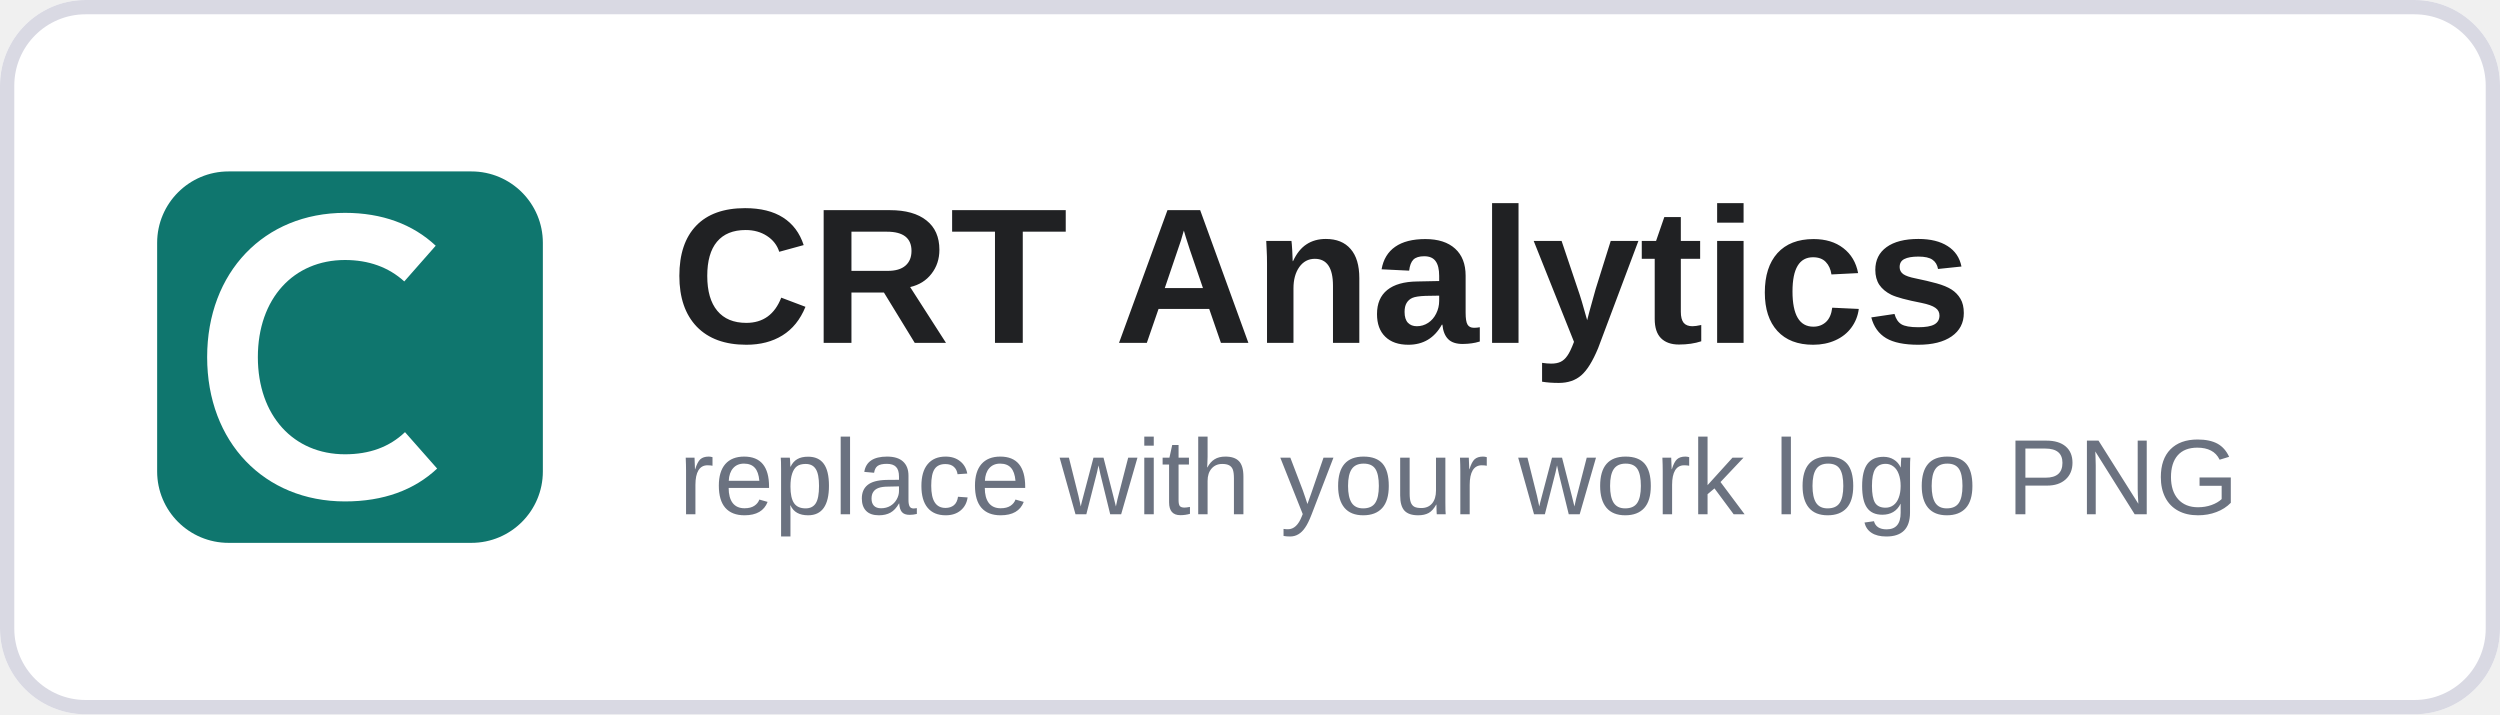
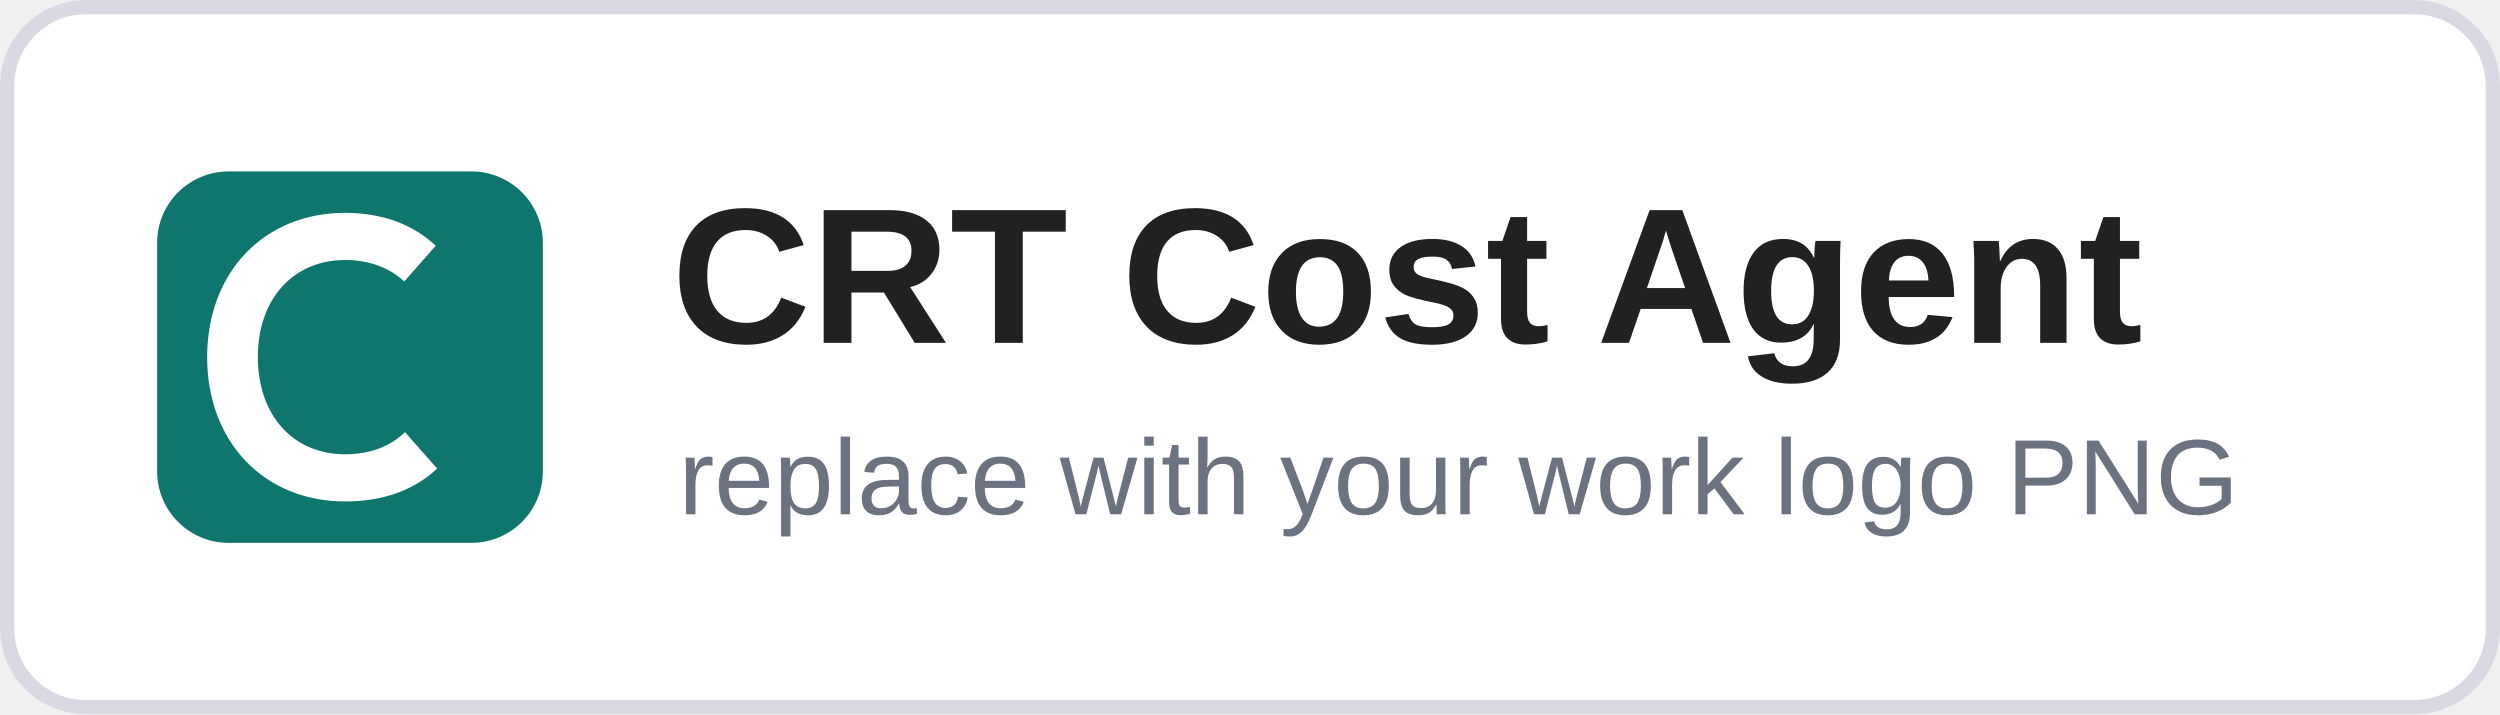
<svg xmlns="http://www.w3.org/2000/svg" viewBox="0 0 350 100" role="img" aria-labelledby="title desc">
  <rect width="350" height="100" rx="12" fill="#ffffff" />
  <rect x="1" y="1" width="348" height="98" rx="11" fill="none" stroke="#d9d9e3" stroke-width="2" />
  <rect x="22" y="24" width="54" height="52" rx="10" fill="#0f766e" />
  <path d="M56.6 39.4c-2.2-2-5-3-8.3-3-7.2 0-12.2 5.4-12.2 13.6s5 13.6 12.2 13.6c3.4 0 6.2-1 8.4-3.1l4.5 5.1c-3.2 3-7.5 4.6-12.9 4.6-11.3 0-19.3-8.3-19.3-20.2s8-20.2 19.3-20.2c5.2 0 9.5 1.6 12.7 4.6l-4.4 5z" fill="#ffffff" />
-   <text x="94" y="48" fill="#202123" font-family="Segoe UI, Arial, sans-serif" font-size="27" font-weight="700">CRT Analytics</text>
+   <text x="94" y="48" fill="#202123" font-family="Segoe UI, Arial, sans-serif" font-size="27" font-weight="700">CRT Cost Agent</text>
  <text x="95" y="72" fill="#6b7280" font-family="Segoe UI, Arial, sans-serif" font-size="15">replace with your work logo PNG</text>
</svg>
